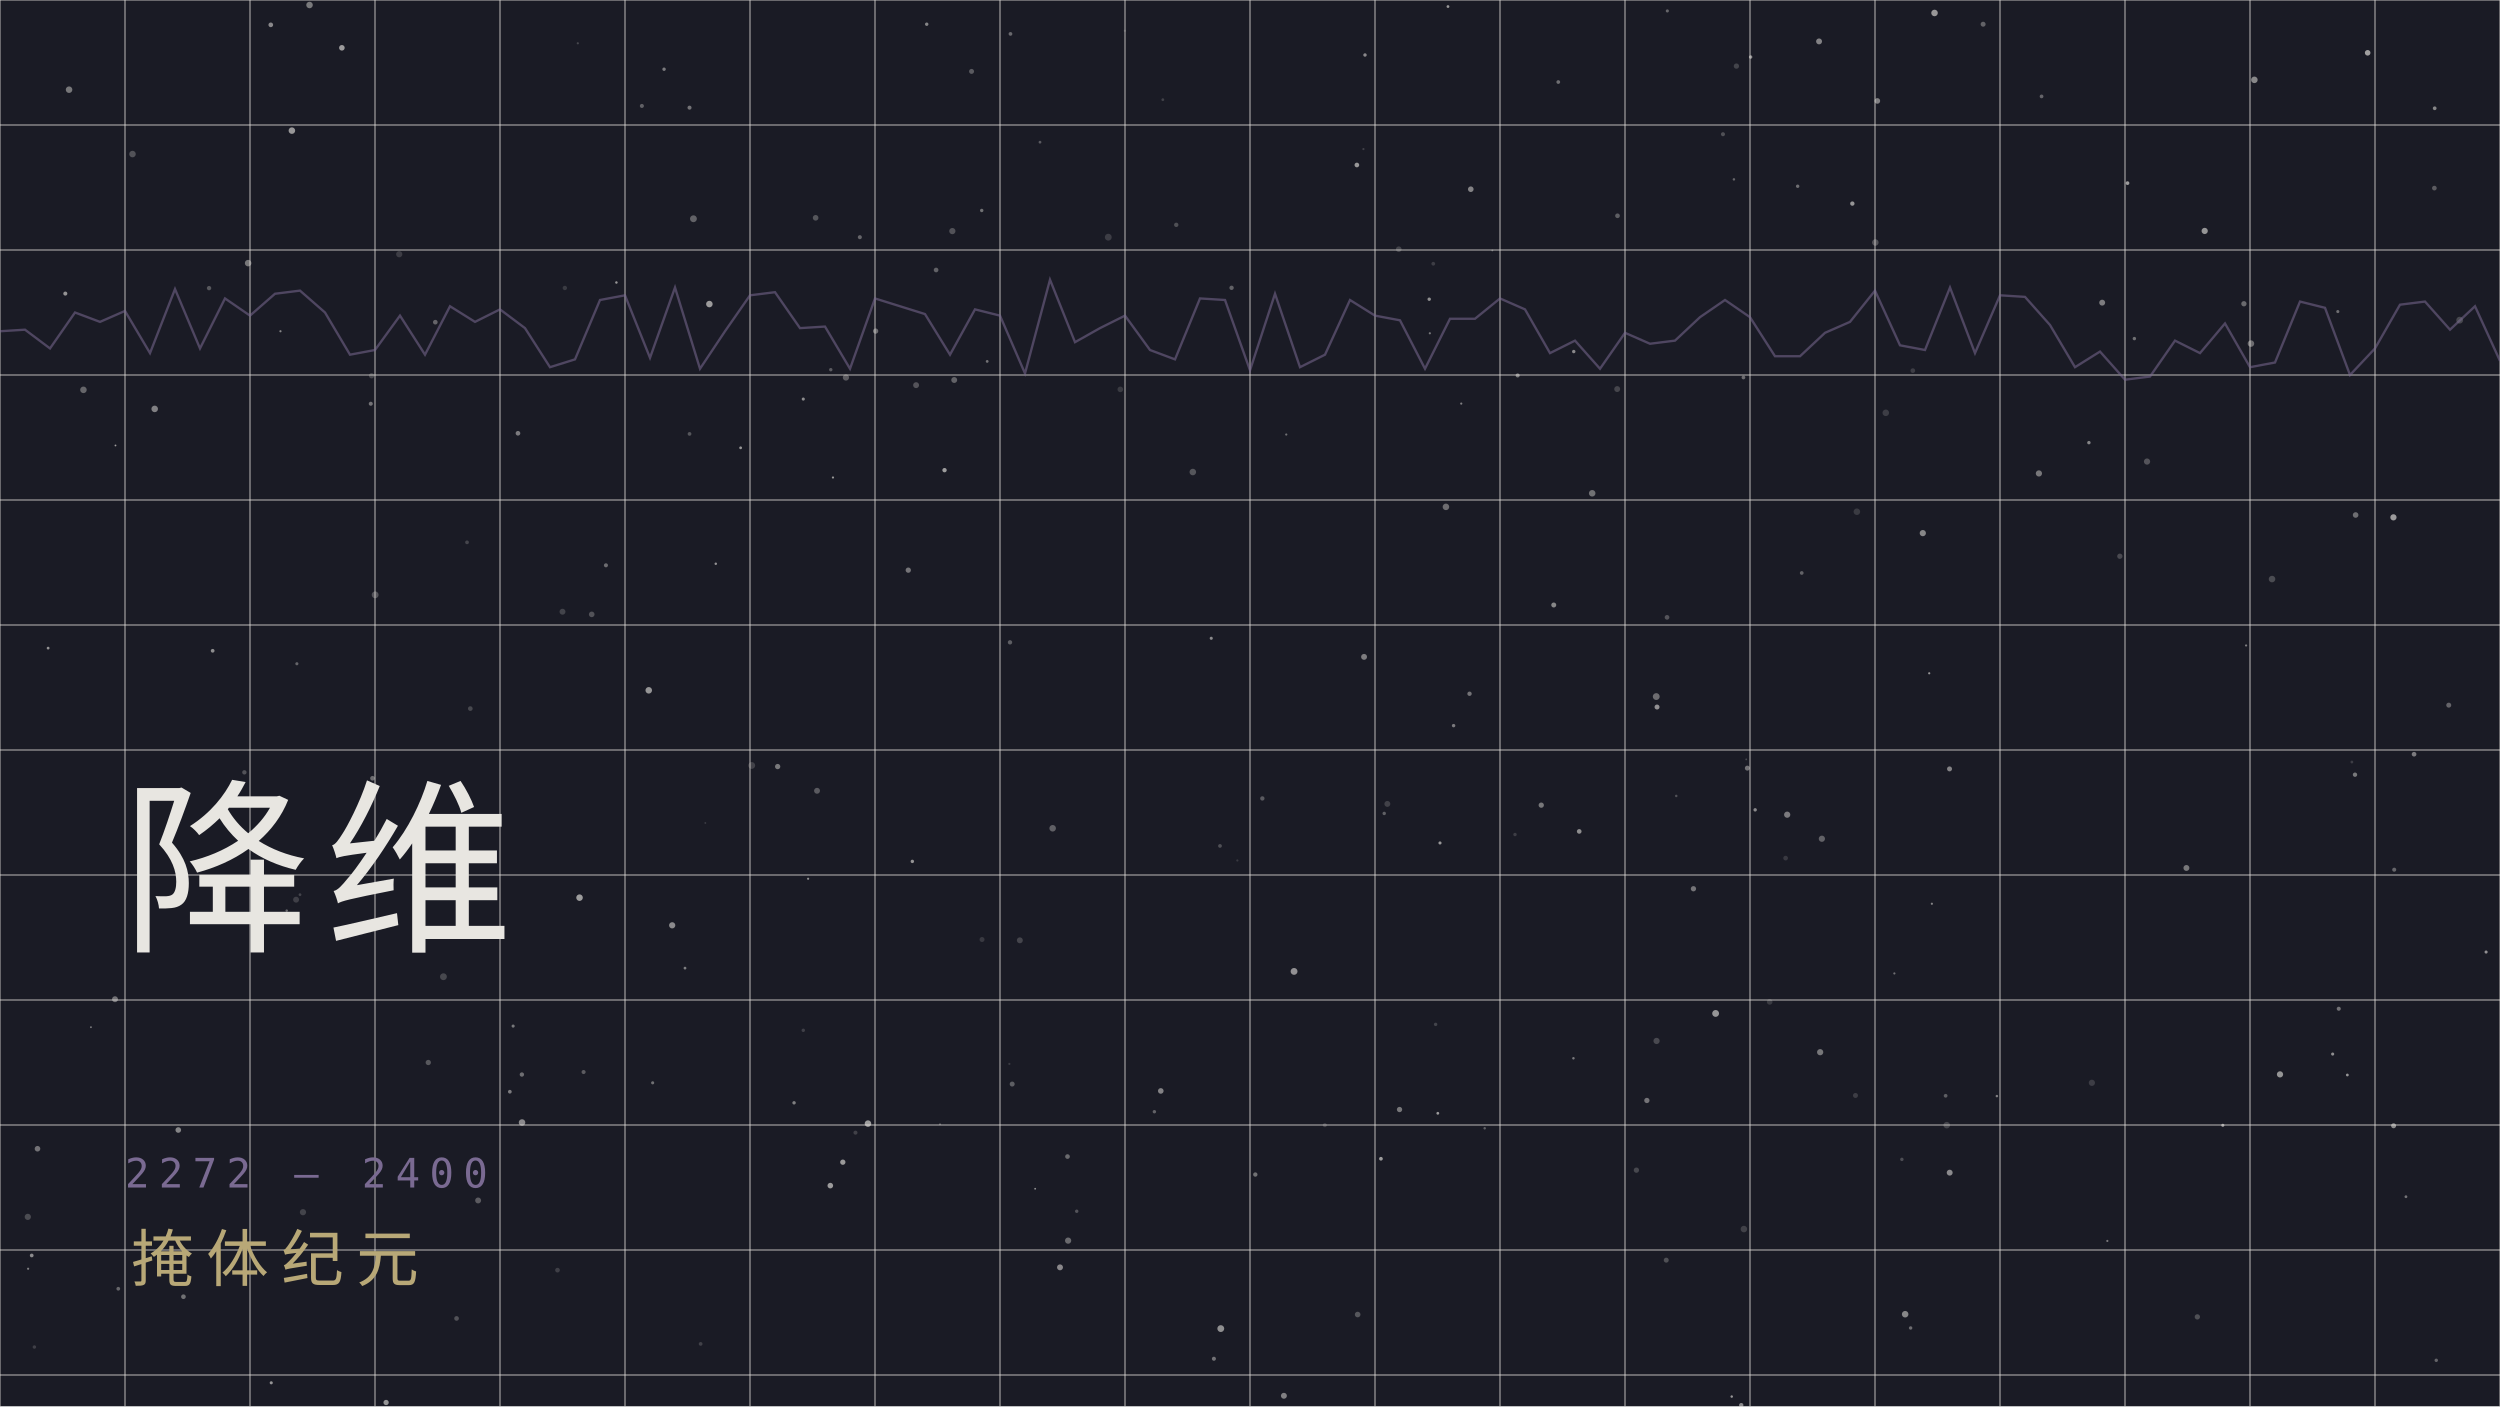
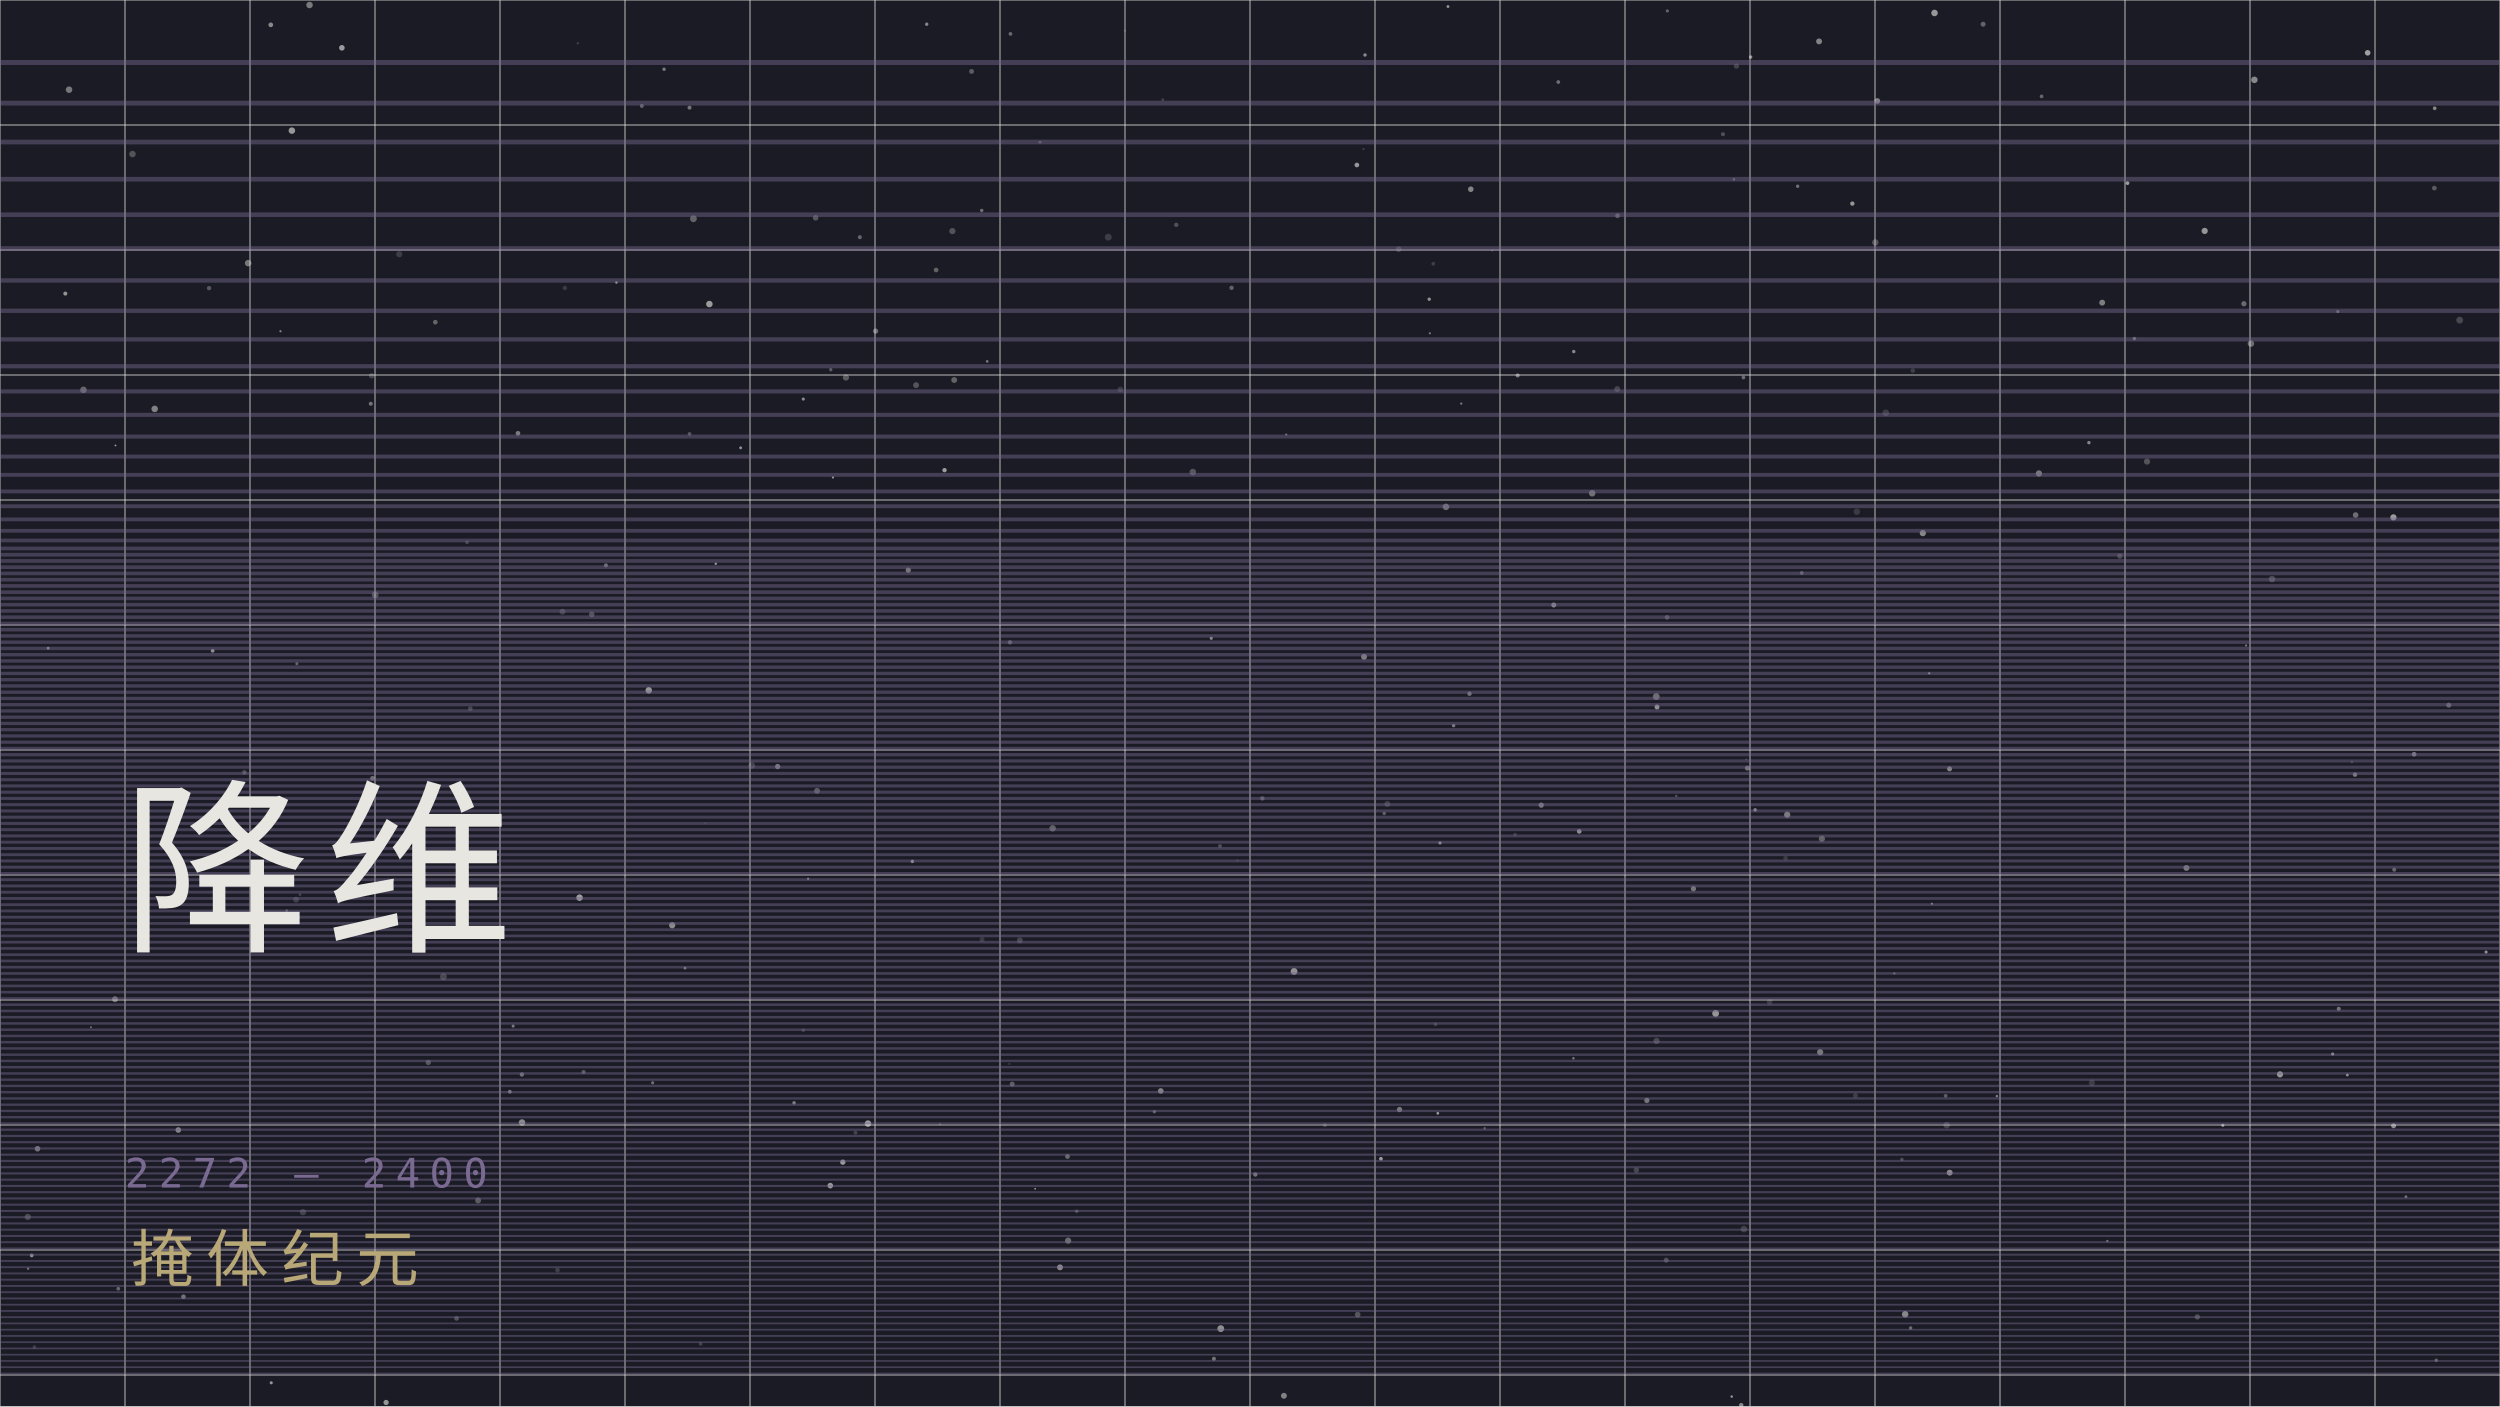
<svg xmlns="http://www.w3.org/2000/svg" width="1600" height="900" viewBox="0 0 1600 900">
  <rect width="1600" height="900" fill="#0a0e14" />
  <rect width="1600" height="900" fill="#7a6a92" opacity="0.14" />
  <line x1="0" y1="0" x2="0" y2="900" stroke="#e8e6e1" stroke-width="0.5" />
  <line x1="80" y1="0" x2="80" y2="900" stroke="#e8e6e1" stroke-width="0.5" />
  <line x1="160" y1="0" x2="160" y2="900" stroke="#e8e6e1" stroke-width="0.5" />
  <line x1="240" y1="0" x2="240" y2="900" stroke="#e8e6e1" stroke-width="0.5" />
  <line x1="320" y1="0" x2="320" y2="900" stroke="#e8e6e1" stroke-width="0.5" />
  <line x1="400" y1="0" x2="400" y2="900" stroke="#e8e6e1" stroke-width="0.5" />
  <line x1="480" y1="0" x2="480" y2="900" stroke="#e8e6e1" stroke-width="0.5" />
  <line x1="560" y1="0" x2="560" y2="900" stroke="#e8e6e1" stroke-width="0.5" />
  <line x1="640" y1="0" x2="640" y2="900" stroke="#e8e6e1" stroke-width="0.5" />
  <line x1="720" y1="0" x2="720" y2="900" stroke="#e8e6e1" stroke-width="0.5" />
  <line x1="800" y1="0" x2="800" y2="900" stroke="#e8e6e1" stroke-width="0.5" />
  <line x1="880" y1="0" x2="880" y2="900" stroke="#e8e6e1" stroke-width="0.5" />
  <line x1="960" y1="0" x2="960" y2="900" stroke="#e8e6e1" stroke-width="0.5" />
  <line x1="1040" y1="0" x2="1040" y2="900" stroke="#e8e6e1" stroke-width="0.5" />
  <line x1="1120" y1="0" x2="1120" y2="900" stroke="#e8e6e1" stroke-width="0.5" />
  <line x1="1200" y1="0" x2="1200" y2="900" stroke="#e8e6e1" stroke-width="0.5" />
  <line x1="1280" y1="0" x2="1280" y2="900" stroke="#e8e6e1" stroke-width="0.5" />
  <line x1="1360" y1="0" x2="1360" y2="900" stroke="#e8e6e1" stroke-width="0.5" />
  <line x1="1440" y1="0" x2="1440" y2="900" stroke="#e8e6e1" stroke-width="0.5" />
  <line x1="1520" y1="0" x2="1520" y2="900" stroke="#e8e6e1" stroke-width="0.5" />
  <line x1="1600" y1="0" x2="1600" y2="900" stroke="#e8e6e1" stroke-width="0.5" />
  <line x1="0" y1="0" x2="1600" y2="0" stroke="#e8e6e1" stroke-width="0.5" />
  <line x1="0" y1="80" x2="1600" y2="80" stroke="#e8e6e1" stroke-width="0.5" />
  <line x1="0" y1="160" x2="1600" y2="160" stroke="#e8e6e1" stroke-width="0.5" />
  <line x1="0" y1="240" x2="1600" y2="240" stroke="#e8e6e1" stroke-width="0.5" />
  <line x1="0" y1="320" x2="1600" y2="320" stroke="#e8e6e1" stroke-width="0.5" />
  <line x1="0" y1="400" x2="1600" y2="400" stroke="#e8e6e1" stroke-width="0.5" />
  <line x1="0" y1="480" x2="1600" y2="480" stroke="#e8e6e1" stroke-width="0.5" />
  <line x1="0" y1="560" x2="1600" y2="560" stroke="#e8e6e1" stroke-width="0.5" />
  <line x1="0" y1="640" x2="1600" y2="640" stroke="#e8e6e1" stroke-width="0.5" />
  <line x1="0" y1="720" x2="1600" y2="720" stroke="#e8e6e1" stroke-width="0.5" />
  <line x1="0" y1="800" x2="1600" y2="800" stroke="#e8e6e1" stroke-width="0.5" />
  <line x1="0" y1="880" x2="1600" y2="880" stroke="#e8e6e1" stroke-width="0.5" />
  <circle cx="441.3" cy="68.9" r="1.3" fill="#e8e6e1" opacity="0.43" />
  <circle cx="971.3" cy="240.3" r="1.3" fill="#e8e6e1" opacity="0.49" />
  <circle cx="334.0" cy="687.7" r="1.4" fill="#e8e6e1" opacity="0.41" />
  <circle cx="593.1" cy="15.5" r="1.1" fill="#e8e6e1" opacity="0.52" />
  <circle cx="689.1" cy="775.2" r="1.1" fill="#e8e6e1" opacity="0.28" />
  <circle cx="1356.7" cy="356.0" r="1.7" fill="#e8e6e1" opacity="0.23" />
  <circle cx="448.4" cy="860.1" r="1.2" fill="#e8e6e1" opacity="0.19" />
  <circle cx="522.0" cy="139.4" r="1.8" fill="#e8e6e1" opacity="0.29" />
  <circle cx="1366.0" cy="216.7" r="1.1" fill="#e8e6e1" opacity="0.42" />
  <circle cx="950.2" cy="722.1" r="0.8" fill="#e8e6e1" opacity="0.34" />
  <circle cx="763.4" cy="302.1" r="2.1" fill="#e8e6e1" opacity="0.29" />
  <circle cx="240.1" cy="380.7" r="2.2" fill="#e8e6e1" opacity="0.28" />
  <circle cx="41.8" cy="187.9" r="1.3" fill="#e8e6e1" opacity="0.59" />
  <circle cx="1374.1" cy="295.4" r="2.0" fill="#e8e6e1" opacity="0.28" />
  <circle cx="1109.7" cy="114.8" r="0.8" fill="#e8e6e1" opacity="0.37" />
  <circle cx="173.3" cy="15.9" r="1.5" fill="#e8e6e1" opacity="0.54" />
  <circle cx="1116.1" cy="786.6" r="2.1" fill="#e8e6e1" opacity="0.19" />
  <circle cx="1306.6" cy="61.7" r="1.2" fill="#e8e6e1" opacity="0.36" />
  <circle cx="1437.5" cy="413.1" r="0.7" fill="#e8e6e1" opacity="0.49" />
  <circle cx="1047.3" cy="748.9" r="1.7" fill="#e8e6e1" opacity="0.22" />
  <circle cx="415.2" cy="441.8" r="2.1" fill="#e8e6e1" opacity="0.60" />
  <circle cx="1345.4" cy="193.7" r="1.9" fill="#e8e6e1" opacity="0.48" />
  <circle cx="173.6" cy="885.0" r="1.0" fill="#e8e6e1" opacity="0.60" />
  <circle cx="1066.4" cy="806.5" r="1.6" fill="#e8e6e1" opacity="0.26" />
  <circle cx="474.0" cy="286.6" r="0.9" fill="#e8e6e1" opacity="0.61" />
  <circle cx="1502.3" cy="688.0" r="0.9" fill="#e8e6e1" opacity="0.60" />
  <circle cx="75.7" cy="824.8" r="1.2" fill="#e8e6e1" opacity="0.37" />
  <circle cx="508.2" cy="705.8" r="1.1" fill="#e8e6e1" opacity="0.49" />
  <circle cx="1336.9" cy="283.3" r="1.1" fill="#e8e6e1" opacity="0.52" />
  <circle cx="1531.8" cy="331.1" r="2.0" fill="#e8e6e1" opacity="0.63" />
  <circle cx="1007.2" cy="225.0" r="1.1" fill="#e8e6e1" opacity="0.54" />
  <circle cx="328.4" cy="656.7" r="1.0" fill="#e8e6e1" opacity="0.46" />
  <circle cx="917.3" cy="168.8" r="1.2" fill="#e8e6e1" opacity="0.17" />
  <circle cx="1142.8" cy="549.2" r="1.5" fill="#e8e6e1" opacity="0.15" />
  <circle cx="1166.0" cy="536.8" r="2.0" fill="#e8e6e1" opacity="0.35" />
  <circle cx="1188.4" cy="327.5" r="2.1" fill="#e8e6e1" opacity="0.16" />
  <circle cx="1399.3" cy="555.5" r="1.9" fill="#e8e6e1" opacity="0.45" />
  <circle cx="1187.5" cy="701.1" r="1.6" fill="#e8e6e1" opacity="0.17" />
  <circle cx="1200.2" cy="155.2" r="2.1" fill="#e8e6e1" opacity="0.27" />
  <circle cx="369.8" cy="27.7" r="0.7" fill="#e8e6e1" opacity="0.22" />
  <circle cx="628.5" cy="601.3" r="1.6" fill="#e8e6e1" opacity="0.15" />
  <circle cx="930.3" cy="464.4" r="1.1" fill="#e8e6e1" opacity="0.47" />
  <circle cx="24.0" cy="735.2" r="1.8" fill="#e8e6e1" opacity="0.43" />
  <circle cx="1278.0" cy="701.5" r="0.8" fill="#e8e6e1" opacity="0.50" />
  <circle cx="438.4" cy="619.6" r="0.9" fill="#e8e6e1" opacity="0.49" />
  <circle cx="788.2" cy="184.2" r="1.4" fill="#e8e6e1" opacity="0.35" />
  <circle cx="581.3" cy="364.9" r="1.7" fill="#e8e6e1" opacity="0.44" />
  <circle cx="331.5" cy="277.3" r="1.5" fill="#e8e6e1" opacity="0.47" />
  <circle cx="22.0" cy="862.1" r="1.1" fill="#e8e6e1" opacity="0.18" />
  <circle cx="237.8" cy="240.5" r="1.7" fill="#e8e6e1" opacity="0.22" />
  <circle cx="678.4" cy="811.1" r="1.9" fill="#e8e6e1" opacity="0.54" />
  <circle cx="887.9" cy="514.5" r="1.9" fill="#e8e6e1" opacity="0.19" />
  <circle cx="1515.3" cy="33.8" r="1.8" fill="#e8e6e1" opacity="0.65" />
  <circle cx="283.8" cy="625.1" r="2.2" fill="#e8e6e1" opacity="0.22" />
  <circle cx="430.2" cy="592.2" r="2.0" fill="#e8e6e1" opacity="0.55" />
  <circle cx="1236.4" cy="578.4" r="0.7" fill="#e8e6e1" opacity="0.52" />
  <circle cx="1567.2" cy="451.3" r="1.6" fill="#e8e6e1" opacity="0.36" />
  <circle cx="193.9" cy="775.8" r="2.0" fill="#e8e6e1" opacity="0.20" />
  <circle cx="189.5" cy="575.8" r="1.9" fill="#e8e6e1" opacity="0.18" />
  <circle cx="868.4" cy="105.6" r="1.5" fill="#e8e6e1" opacity="0.61" />
  <circle cx="1123.3" cy="518.3" r="1.1" fill="#e8e6e1" opacity="0.54" />
  <circle cx="1072.8" cy="509.4" r="0.8" fill="#e8e6e1" opacity="0.27" />
  <circle cx="373.5" cy="686.1" r="1.3" fill="#e8e6e1" opacity="0.32" />
  <circle cx="1532.3" cy="556.6" r="1.3" fill="#e8e6e1" opacity="0.37" />
  <circle cx="1574.2" cy="204.9" r="2.2" fill="#e8e6e1" opacity="0.22" />
  <circle cx="555.5" cy="719.1" r="2.1" fill="#e8e6e1" opacity="0.64" />
  <circle cx="895.2" cy="159.5" r="1.8" fill="#e8e6e1" opacity="0.20" />
  <circle cx="1060.5" cy="452.5" r="1.6" fill="#e8e6e1" opacity="0.58" />
  <circle cx="454.0" cy="194.6" r="2.1" fill="#e8e6e1" opacity="0.63" />
  <circle cx="994.4" cy="387.2" r="1.6" fill="#e8e6e1" opacity="0.53" />
  <circle cx="673.7" cy="530.1" r="2.1" fill="#e8e6e1" opacity="0.34" />
  <circle cx="458.1" cy="360.8" r="0.8" fill="#e8e6e1" opacity="0.58" />
  <circle cx="117.4" cy="829.9" r="1.5" fill="#e8e6e1" opacity="0.42" />
  <circle cx="522.9" cy="506.1" r="1.9" fill="#e8e6e1" opacity="0.31" />
  <circle cx="1558.0" cy="120.4" r="1.5" fill="#e8e6e1" opacity="0.32" />
  <circle cx="1164.2" cy="26.5" r="1.9" fill="#e8e6e1" opacity="0.51" />
  <circle cx="926.7" cy="4.2" r="0.9" fill="#e8e6e1" opacity="0.61" />
  <circle cx="278.6" cy="206.2" r="1.5" fill="#e8e6e1" opacity="0.36" />
  <circle cx="73.6" cy="639.5" r="1.9" fill="#e8e6e1" opacity="0.43" />
  <circle cx="918.8" cy="655.6" r="1.1" fill="#e8e6e1" opacity="0.20" />
  <circle cx="1224.2" cy="237.2" r="1.5" fill="#e8e6e1" opacity="0.17" />
  <circle cx="868.9" cy="841.3" r="1.8" fill="#e8e6e1" opacity="0.29" />
  <circle cx="823.2" cy="278.1" r="0.7" fill="#e8e6e1" opacity="0.42" />
  <circle cx="717.0" cy="249.2" r="1.8" fill="#e8e6e1" opacity="0.16" />
  <circle cx="1338.8" cy="693.0" r="2.0" fill="#e8e6e1" opacity="0.17" />
  <circle cx="560.4" cy="211.9" r="1.7" fill="#e8e6e1" opacity="0.40" />
  <circle cx="1098.0" cy="648.6" r="2.2" fill="#e8e6e1" opacity="0.60" />
  <circle cx="1143.8" cy="521.4" r="2.0" fill="#e8e6e1" opacity="0.47" />
  <circle cx="1245.2" cy="701.3" r="1.2" fill="#e8e6e1" opacity="0.33" />
  <circle cx="885.9" cy="520.6" r="1.1" fill="#e8e6e1" opacity="0.34" />
  <circle cx="872.6" cy="95.4" r="0.7" fill="#e8e6e1" opacity="0.18" />
  <circle cx="1531.9" cy="720.5" r="1.6" fill="#e8e6e1" opacity="0.56" />
  <circle cx="1108.3" cy="893.8" r="0.8" fill="#e8e6e1" opacity="0.61" />
  <circle cx="1234.7" cy="430.9" r="0.7" fill="#e8e6e1" opacity="0.61" />
  <circle cx="1442.8" cy="51.1" r="2.1" fill="#e8e6e1" opacity="0.53" />
  <circle cx="451.4" cy="526.7" r="0.6" fill="#e8e6e1" opacity="0.17" />
  <circle cx="1222.8" cy="849.9" r="1.1" fill="#e8e6e1" opacity="0.40" />
  <circle cx="306.0" cy="768.3" r="1.9" fill="#e8e6e1" opacity="0.32" />
  <circle cx="935.2" cy="258.3" r="0.7" fill="#e8e6e1" opacity="0.50" />
  <circle cx="803.4" cy="751.7" r="1.4" fill="#e8e6e1" opacity="0.42" />
  <circle cx="1115.8" cy="241.6" r="1.2" fill="#e8e6e1" opacity="0.40" />
  <circle cx="791.9" cy="550.7" r="0.7" fill="#e8e6e1" opacity="0.15" />
  <circle cx="1247.8" cy="750.5" r="1.9" fill="#e8e6e1" opacity="0.55" />
  <circle cx="84.8" cy="98.6" r="2.1" fill="#e8e6e1" opacity="0.27" />
  <circle cx="742.9" cy="698.2" r="1.8" fill="#e8e6e1" opacity="0.51" />
  <circle cx="610.7" cy="243.2" r="1.9" fill="#e8e6e1" opacity="0.35" />
  <circle cx="665.6" cy="91.0" r="0.9" fill="#e8e6e1" opacity="0.31" />
  <circle cx="255.5" cy="162.7" r="2.0" fill="#e8e6e1" opacity="0.17" />
  <circle cx="179.5" cy="212.0" r="0.7" fill="#e8e6e1" opacity="0.53" />
  <circle cx="955.1" cy="160.3" r="0.6" fill="#e8e6e1" opacity="0.33" />
  <circle cx="599.1" cy="172.8" r="1.5" fill="#e8e6e1" opacity="0.35" />
  <circle cx="940.5" cy="444.0" r="1.4" fill="#e8e6e1" opacity="0.43" />
  <circle cx="531.7" cy="236.6" r="1.1" fill="#e8e6e1" opacity="0.31" />
  <circle cx="1111.3" cy="42.3" r="1.7" fill="#e8e6e1" opacity="0.20" />
  <circle cx="807.9" cy="511.0" r="1.4" fill="#e8e6e1" opacity="0.31" />
  <circle cx="156.4" cy="494.3" r="1.4" fill="#e8e6e1" opacity="0.27" />
  <circle cx="1539.8" cy="765.9" r="0.9" fill="#e8e6e1" opacity="0.44" />
  <circle cx="1132.6" cy="641.2" r="1.8" fill="#e8e6e1" opacity="0.16" />
  <circle cx="781.3" cy="850.3" r="2.2" fill="#e8e6e1" opacity="0.57" />
  <circle cx="1060.0" cy="445.8" r="2.2" fill="#e8e6e1" opacity="0.40" />
  <circle cx="1406.3" cy="842.8" r="1.7" fill="#e8e6e1" opacity="0.26" />
  <circle cx="646.7" cy="21.7" r="1.2" fill="#e8e6e1" opacity="0.38" />
  <circle cx="18.0" cy="812.0" r="0.7" fill="#e8e6e1" opacity="0.49" />
  <circle cx="1164.9" cy="673.4" r="2.0" fill="#e8e6e1" opacity="0.45" />
  <circle cx="356.8" cy="812.9" r="1.5" fill="#e8e6e1" opacity="0.18" />
  <circle cx="481.1" cy="489.9" r="2.2" fill="#e8e6e1" opacity="0.19" />
  <circle cx="1591.1" cy="609.3" r="1.0" fill="#e8e6e1" opacity="0.58" />
  <circle cx="326.3" cy="698.7" r="1.2" fill="#e8e6e1" opacity="0.47" />
  <circle cx="274.1" cy="680.0" r="1.7" fill="#e8e6e1" opacity="0.30" />
  <circle cx="847.9" cy="720.1" r="1.3" fill="#e8e6e1" opacity="0.18" />
  <circle cx="921.6" cy="539.5" r="1.0" fill="#e8e6e1" opacity="0.61" />
  <circle cx="1348.7" cy="794.2" r="0.7" fill="#e8e6e1" opacity="0.46" />
  <circle cx="361.5" cy="184.3" r="1.4" fill="#e8e6e1" opacity="0.16" />
  <circle cx="53.4" cy="249.5" r="2.1" fill="#e8e6e1" opacity="0.37" />
  <circle cx="533.1" cy="305.6" r="0.7" fill="#e8e6e1" opacity="0.62" />
  <circle cx="497.7" cy="490.6" r="1.7" fill="#e8e6e1" opacity="0.46" />
  <circle cx="514.1" cy="659.4" r="1.1" fill="#e8e6e1" opacity="0.18" />
  <circle cx="1060.2" cy="666.2" r="2.0" fill="#e8e6e1" opacity="0.23" />
  <circle cx="99.0" cy="261.7" r="2.1" fill="#e8e6e1" opacity="0.50" />
  <circle cx="237.3" cy="258.4" r="1.3" fill="#e8e6e1" opacity="0.43" />
  <circle cx="1118.3" cy="491.6" r="1.6" fill="#e8e6e1" opacity="0.43" />
  <circle cx="247.1" cy="897.6" r="1.7" fill="#e8e6e1" opacity="0.60" />
  <circle cx="914.7" cy="191.5" r="1.1" fill="#e8e6e1" opacity="0.57" />
  <circle cx="443.8" cy="140.0" r="2.2" fill="#e8e6e1" opacity="0.35" />
  <circle cx="583.9" cy="551.3" r="1.1" fill="#e8e6e1" opacity="0.59" />
  <circle cx="1185.5" cy="130.3" r="1.4" fill="#e8e6e1" opacity="0.60" />
  <circle cx="604.5" cy="300.9" r="1.4" fill="#e8e6e1" opacity="0.64" />
  <circle cx="517.2" cy="562.4" r="0.7" fill="#e8e6e1" opacity="0.58" />
  <circle cx="186.8" cy="83.6" r="2.1" fill="#e8e6e1" opacity="0.61" />
  <circle cx="925.4" cy="324.4" r="2.1" fill="#e8e6e1" opacity="0.40" />
  <circle cx="1007.0" cy="677.3" r="0.8" fill="#e8e6e1" opacity="0.47" />
  <circle cx="873.0" cy="420.4" r="1.9" fill="#e8e6e1" opacity="0.48" />
  <circle cx="17.8" cy="778.8" r="2.0" fill="#e8e6e1" opacity="0.24" />
  <circle cx="58.2" cy="657.4" r="0.6" fill="#e8e6e1" opacity="0.50" />
  <circle cx="709.3" cy="151.8" r="2.2" fill="#e8e6e1" opacity="0.17" />
  <circle cx="514.1" cy="255.4" r="1.0" fill="#e8e6e1" opacity="0.56" />
  <circle cx="1440.6" cy="219.9" r="2.1" fill="#e8e6e1" opacity="0.40" />
  <circle cx="541.4" cy="241.6" r="2.0" fill="#e8e6e1" opacity="0.32" />
  <circle cx="1436.1" cy="194.4" r="1.7" fill="#e8e6e1" opacity="0.39" />
  <circle cx="136.1" cy="416.5" r="1.2" fill="#e8e6e1" opacity="0.56" />
  <circle cx="738.8" cy="711.5" r="1.1" fill="#e8e6e1" opacity="0.35" />
  <circle cx="780.8" cy="541.4" r="1.2" fill="#e8e6e1" opacity="0.26" />
  <circle cx="1201.5" cy="64.6" r="1.8" fill="#e8e6e1" opacity="0.50" />
  <circle cx="683.2" cy="740.2" r="1.5" fill="#e8e6e1" opacity="0.39" />
  <circle cx="1492.9" cy="674.6" r="1.0" fill="#e8e6e1" opacity="0.57" />
  <circle cx="1054.0" cy="704.3" r="1.7" fill="#e8e6e1" opacity="0.44" />
  <circle cx="647.8" cy="693.8" r="1.6" fill="#e8e6e1" opacity="0.33" />
  <circle cx="1247.7" cy="492.1" r="1.6" fill="#e8e6e1" opacity="0.51" />
  <circle cx="531.4" cy="758.8" r="1.8" fill="#e8e6e1" opacity="0.63" />
  <circle cx="1496.8" cy="645.6" r="1.3" fill="#e8e6e1" opacity="0.43" />
  <circle cx="1066.9" cy="395.1" r="1.5" fill="#e8e6e1" opacity="0.28" />
  <circle cx="547.5" cy="724.9" r="1.3" fill="#e8e6e1" opacity="0.19" />
  <circle cx="218.8" cy="30.6" r="1.8" fill="#e8e6e1" opacity="0.63" />
  <circle cx="683.6" cy="794.0" r="2.0" fill="#e8e6e1" opacity="0.39" />
  <circle cx="601.6" cy="719.5" r="0.6" fill="#e8e6e1" opacity="0.34" />
  <circle cx="1558.2" cy="69.3" r="1.2" fill="#e8e6e1" opacity="0.53" />
  <circle cx="238.4" cy="498.1" r="1.5" fill="#e8e6e1" opacity="0.40" />
  <circle cx="298.9" cy="347.1" r="1.2" fill="#e8e6e1" opacity="0.21" />
  <circle cx="20.3" cy="803.5" r="1.2" fill="#e8e6e1" opacity="0.55" />
  <circle cx="828.2" cy="621.7" r="2.2" fill="#e8e6e1" opacity="0.58" />
  <circle cx="192.0" cy="572.6" r="0.9" fill="#e8e6e1" opacity="0.20" />
  <circle cx="1212.4" cy="623.0" r="0.7" fill="#e8e6e1" opacity="0.42" />
  <circle cx="1507.6" cy="329.6" r="1.8" fill="#e8e6e1" opacity="0.41" />
  <circle cx="1114.4" cy="899.3" r="1.4" fill="#e8e6e1" opacity="0.55" />
  <circle cx="631.8" cy="231.3" r="0.9" fill="#e8e6e1" opacity="0.43" />
  <circle cx="370.9" cy="574.5" r="2.1" fill="#e8e6e1" opacity="0.64" />
  <circle cx="190.0" cy="424.8" r="1.0" fill="#e8e6e1" opacity="0.36" />
  <circle cx="895.7" cy="710.1" r="1.7" fill="#e8e6e1" opacity="0.45" />
  <circle cx="1153.1" cy="366.7" r="1.2" fill="#e8e6e1" opacity="0.35" />
  <circle cx="1219.3" cy="841.1" r="2.1" fill="#e8e6e1" opacity="0.53" />
  <circle cx="646.0" cy="680.9" r="0.7" fill="#e8e6e1" opacity="0.15" />
  <circle cx="133.8" cy="184.4" r="1.4" fill="#e8e6e1" opacity="0.30" />
  <circle cx="752.8" cy="143.9" r="1.4" fill="#e8e6e1" opacity="0.26" />
  <circle cx="1505.2" cy="487.7" r="0.9" fill="#e8e6e1" opacity="0.17" />
  <circle cx="1083.8" cy="568.8" r="1.7" fill="#e8e6e1" opacity="0.44" />
  <circle cx="114.1" cy="723.2" r="1.8" fill="#e8e6e1" opacity="0.52" />
  <circle cx="775.2" cy="408.5" r="1.0" fill="#e8e6e1" opacity="0.55" />
  <circle cx="1230.6" cy="341.2" r="2.0" fill="#e8e6e1" opacity="0.53" />
  <circle cx="662.5" cy="760.8" r="0.6" fill="#e8e6e1" opacity="0.59" />
  <circle cx="1150.5" cy="119.2" r="1.1" fill="#e8e6e1" opacity="0.41" />
  <circle cx="1454.1" cy="370.6" r="2.1" fill="#e8e6e1" opacity="0.24" />
  <circle cx="915.1" cy="213.3" r="0.7" fill="#e8e6e1" opacity="0.45" />
  <circle cx="1217.2" cy="742.0" r="1.1" fill="#e8e6e1" opacity="0.25" />
  <circle cx="378.7" cy="393.2" r="1.8" fill="#e8e6e1" opacity="0.27" />
  <circle cx="1067.1" cy="7.0" r="1.0" fill="#e8e6e1" opacity="0.37" />
  <circle cx="719.9" cy="19.7" r="0.7" fill="#e8e6e1" opacity="0.17" />
  <circle cx="621.8" cy="45.7" r="1.6" fill="#e8e6e1" opacity="0.31" />
  <circle cx="586.3" cy="246.5" r="1.9" fill="#e8e6e1" opacity="0.28" />
  <circle cx="1269.2" cy="15.5" r="1.6" fill="#e8e6e1" opacity="0.35" />
  <circle cx="334.1" cy="718.4" r="2.1" fill="#e8e6e1" opacity="0.55" />
  <circle cx="744.2" cy="63.8" r="0.9" fill="#e8e6e1" opacity="0.19" />
  <circle cx="646.4" cy="411.1" r="1.4" fill="#e8e6e1" opacity="0.33" />
  <circle cx="301.0" cy="453.5" r="1.5" fill="#e8e6e1" opacity="0.22" />
  <circle cx="1459.2" cy="687.6" r="2.0" fill="#e8e6e1" opacity="0.60" />
  <circle cx="986.4" cy="515.3" r="1.7" fill="#e8e6e1" opacity="0.45" />
  <circle cx="158.8" cy="168.4" r="2.1" fill="#e8e6e1" opacity="0.45" />
  <circle cx="1010.7" cy="532.1" r="1.5" fill="#e8e6e1" opacity="0.56" />
  <circle cx="30.8" cy="414.8" r="0.9" fill="#e8e6e1" opacity="0.59" />
  <circle cx="1102.7" cy="85.9" r="1.3" fill="#e8e6e1" opacity="0.26" />
  <circle cx="628.3" cy="134.7" r="1.1" fill="#e8e6e1" opacity="0.42" />
  <circle cx="183.5" cy="582.8" r="0.8" fill="#e8e6e1" opacity="0.38" />
  <circle cx="609.5" cy="147.9" r="2.0" fill="#e8e6e1" opacity="0.27" />
  <circle cx="410.8" cy="67.8" r="1.3" fill="#e8e6e1" opacity="0.34" />
  <circle cx="44.2" cy="57.4" r="2.1" fill="#e8e6e1" opacity="0.45" />
  <circle cx="821.7" cy="893.3" r="1.9" fill="#e8e6e1" opacity="0.50" />
  <circle cx="1361.6" cy="117.2" r="1.2" fill="#e8e6e1" opacity="0.63" />
  <circle cx="1035.2" cy="138.1" r="1.5" fill="#e8e6e1" opacity="0.33" />
  <circle cx="425.0" cy="44.3" r="1.1" fill="#e8e6e1" opacity="0.47" />
  <circle cx="360.0" cy="391.5" r="1.9" fill="#e8e6e1" opacity="0.20" />
  <circle cx="997.3" cy="52.5" r="1.2" fill="#e8e6e1" opacity="0.41" />
  <circle cx="1120.4" cy="36.5" r="1.1" fill="#e8e6e1" opacity="0.57" />
  <circle cx="1035.0" cy="249.0" r="1.9" fill="#e8e6e1" opacity="0.21" />
  <circle cx="292.2" cy="843.8" r="1.5" fill="#e8e6e1" opacity="0.27" />
  <circle cx="1245.9" cy="720.1" r="2.1" fill="#e8e6e1" opacity="0.20" />
  <circle cx="1411.0" cy="147.8" r="2.0" fill="#e8e6e1" opacity="0.60" />
  <circle cx="1422.6" cy="720.2" r="1.0" fill="#e8e6e1" opacity="0.60" />
  <circle cx="550.3" cy="151.8" r="1.3" fill="#e8e6e1" opacity="0.36" />
  <circle cx="1545.0" cy="482.7" r="1.5" fill="#e8e6e1" opacity="0.47" />
  <circle cx="1304.9" cy="303.0" r="2.0" fill="#e8e6e1" opacity="0.45" />
  <circle cx="873.6" cy="35.2" r="1.1" fill="#e8e6e1" opacity="0.54" />
  <circle cx="883.8" cy="741.6" r="1.2" fill="#e8e6e1" opacity="0.64" />
  <circle cx="1117.6" cy="486.0" r="0.6" fill="#e8e6e1" opacity="0.23" />
  <circle cx="652.7" cy="601.8" r="1.9" fill="#e8e6e1" opacity="0.21" />
  <circle cx="1496.2" cy="199.4" r="1.0" fill="#e8e6e1" opacity="0.41" />
  <circle cx="1507.2" cy="495.8" r="1.4" fill="#e8e6e1" opacity="0.46" />
  <circle cx="1019.0" cy="315.7" r="2.1" fill="#e8e6e1" opacity="0.42" />
  <circle cx="441.3" cy="277.7" r="1.2" fill="#e8e6e1" opacity="0.29" />
  <circle cx="1559.2" cy="870.6" r="1.1" fill="#e8e6e1" opacity="0.36" />
  <circle cx="198.1" cy="3.2" r="2.1" fill="#e8e6e1" opacity="0.46" />
  <circle cx="394.5" cy="180.8" r="0.8" fill="#e8e6e1" opacity="0.61" />
  <circle cx="387.8" cy="361.8" r="1.3" fill="#e8e6e1" opacity="0.40" />
  <circle cx="969.6" cy="534.1" r="1.1" fill="#e8e6e1" opacity="0.17" />
  <circle cx="1206.9" cy="264.2" r="2.1" fill="#e8e6e1" opacity="0.17" />
  <circle cx="1238.1" cy="8.3" r="2.1" fill="#e8e6e1" opacity="0.61" />
  <circle cx="417.7" cy="693.0" r="1.0" fill="#e8e6e1" opacity="0.42" />
  <circle cx="941.3" cy="121.1" r="1.8" fill="#e8e6e1" opacity="0.51" />
  <circle cx="73.9" cy="285.1" r="0.6" fill="#e8e6e1" opacity="0.65" />
  <circle cx="920.2" cy="712.5" r="0.9" fill="#e8e6e1" opacity="0.63" />
  <circle cx="776.9" cy="869.6" r="1.3" fill="#e8e6e1" opacity="0.43" />
  <circle cx="539.4" cy="743.8" r="1.7" fill="#e8e6e1" opacity="0.62" />
+   <g opacity="0.45" stroke="#7a6a92">
+     <line x1="0" y1="40" x2="1600" y2="40" stroke-width="3.15" />
+     <line x1="0" y1="66" x2="1600" y2="66" stroke-width="3.08" />
+     <line x1="0" y1="90.9" x2="1600" y2="90.9" stroke-width="3.02" />
+     <line x1="0" y1="114.7" x2="1600" y2="114.7" stroke-width="2.96" />
+     <line x1="0" y1="137.4" x2="1600" y2="137.4" stroke-width="2.91" />
+     <line x1="0" y1="159" x2="1600" y2="159" stroke-width="2.85" />
+     <line x1="0" y1="179.5" x2="1600" y2="179.5" stroke-width="2.80" />
+     <line x1="0" y1="198.9" x2="1600" y2="198.9" stroke-width="2.75" />
+     <line x1="0" y1="217.2" x2="1600" y2="217.2" stroke-width="2.71" />
+     <line x1="0" y1="234.4" x2="1600" y2="234.4" stroke-width="2.66" />
+     <line x1="0" y1="250.5" x2="1600" y2="250.5" stroke-width="2.62" />
+     <line x1="0" y1="265.5" x2="1600" y2="265.5" stroke-width="2.59" />
+     <line x1="0" y1="279.4" x2="1600" y2="279.4" stroke-width="2.55" />
+     <line x1="0" y1="292.2" x2="1600" y2="292.2" stroke-width="2.52" />
+     <line x1="0" y1="303.9" x2="1600" y2="303.9" stroke-width="2.49" />
+     <line x1="0" y1="314.5" x2="1600" y2="314.5" stroke-width="2.46" />
+     <line x1="0" y1="324" x2="1600" y2="324" stroke-width="2.44" />
+     <line x1="0" y1="332.4" x2="1600" y2="332.4" stroke-width="2.42" />
+     <line x1="0" y1="339.7" x2="1600" y2="339.7" stroke-width="2.40" />
+     <line x1="0" y1="345.9" x2="1600" y2="345.9" stroke-width="2.39" />
+     <line x1="0" y1="351" x2="1600" y2="351" stroke-width="2.37" />
+     <line x1="0" y1="355" x2="1600" y2="355" stroke-width="2.36" />
+     <line x1="0" y1="359" x2="1600" y2="359" stroke-width="2.35" />
+     <line x1="0" y1="363" x2="1600" y2="363" stroke-width="2.34" />
+     <line x1="0" y1="367" x2="1600" y2="367" stroke-width="2.33" />
+     <line x1="0" y1="371" x2="1600" y2="371" stroke-width="2.32" />
+     <line x1="0" y1="375" x2="1600" y2="375" stroke-width="2.31" />
+     <line x1="0" y1="379" x2="1600" y2="379" stroke-width="2.30" />
+     <line x1="0" y1="383" x2="1600" y2="383" stroke-width="2.29" />
+     <line x1="0" y1="387" x2="1600" y2="387" stroke-width="2.28" />
+     <line x1="0" y1="391" x2="1600" y2="391" stroke-width="2.27" />
+     <line x1="0" y1="395" x2="1600" y2="395" stroke-width="2.26" />
+     <line x1="0" y1="399" x2="1600" y2="399" stroke-width="2.25" />
+     <line x1="0" y1="403" x2="1600" y2="403" stroke-width="2.24" />
+     <line x1="0" y1="407" x2="1600" y2="407" stroke-width="2.23" />
+     <line x1="0" y1="411" x2="1600" y2="411" stroke-width="2.22" />
+     <line x1="0" y1="415" x2="1600" y2="415" stroke-width="2.21" />
+     <line x1="0" y1="419" x2="1600" y2="419" stroke-width="2.20" />
+     <line x1="0" y1="423" x2="1600" y2="423" stroke-width="2.19" />
+     <line x1="0" y1="427" x2="1600" y2="427" stroke-width="2.18" />
+     <line x1="0" y1="431" x2="1600" y2="431" stroke-width="2.17" />
+     <line x1="0" y1="435" x2="1600" y2="435" stroke-width="2.16" />
+     <line x1="0" y1="439" x2="1600" y2="439" stroke-width="2.15" />
+     <line x1="0" y1="443" x2="1600" y2="443" stroke-width="2.14" />
+     <line x1="0" y1="447" x2="1600" y2="447" stroke-width="2.13" />
+     <line x1="0" y1="451" x2="1600" y2="451" stroke-width="2.12" />
+     <line x1="0" y1="455" x2="1600" y2="455" stroke-width="2.11" />
+     <line x1="0" y1="459" x2="1600" y2="459" stroke-width="2.10" />
+     <line x1="0" y1="463" x2="1600" y2="463" stroke-width="2.09" />
+     <line x1="0" y1="467" x2="1600" y2="467" stroke-width="2.08" />
+     <line x1="0" y1="471" x2="1600" y2="471" stroke-width="2.07" />
+     <line x1="0" y1="475" x2="1600" y2="475" stroke-width="2.06" />
+     <line x1="0" y1="479" x2="1600" y2="479" stroke-width="2.05" />
+     <line x1="0" y1="483" x2="1600" y2="483" stroke-width="2.04" />
+     <line x1="0" y1="487" x2="1600" y2="487" stroke-width="2.03" />
+     <line x1="0" y1="491" x2="1600" y2="491" stroke-width="2.02" />
+     <line x1="0" y1="495" x2="1600" y2="495" stroke-width="2.01" />
+     <line x1="0" y1="499" x2="1600" y2="499" stroke-width="2.00" />
+     <line x1="0" y1="503" x2="1600" y2="503" stroke-width="1.99" />
+     <line x1="0" y1="507" x2="1600" y2="507" stroke-width="1.98" />
+     <line x1="0" y1="511" x2="1600" y2="511" stroke-width="1.97" />
+     <line x1="0" y1="515" x2="1600" y2="515" stroke-width="1.96" />
+     <line x1="0" y1="519" x2="1600" y2="519" stroke-width="1.95" />
+     <line x1="0" y1="523" x2="1600" y2="523" stroke-width="1.94" />
+     <line x1="0" y1="527" x2="1600" y2="527" stroke-width="1.93" />
+     <line x1="0" y1="531" x2="1600" y2="531" stroke-width="1.92" />
+     <line x1="0" y1="535" x2="1600" y2="535" stroke-width="1.91" />
+     <line x1="0" y1="539" x2="1600" y2="539" stroke-width="1.90" />
+     <line x1="0" y1="543" x2="1600" y2="543" stroke-width="1.89" />
+     <line x1="0" y1="547" x2="1600" y2="547" stroke-width="1.88" />
+     <line x1="0" y1="551" x2="1600" y2="551" stroke-width="1.87" />
+     <line x1="0" y1="555" x2="1600" y2="555" stroke-width="1.86" />
+     <line x1="0" y1="559" x2="1600" y2="559" stroke-width="1.85" />
+     <line x1="0" y1="563" x2="1600" y2="563" stroke-width="1.84" />
+     <line x1="0" y1="567" x2="1600" y2="567" stroke-width="1.83" />
+     <line x1="0" y1="571" x2="1600" y2="571" stroke-width="1.82" />
+     <line x1="0" y1="575" x2="1600" y2="575" stroke-width="1.81" />
+     <line x1="0" y1="579" x2="1600" y2="579" stroke-width="1.80" />
+     <line x1="0" y1="583" x2="1600" y2="583" stroke-width="1.79" />
+     <line x1="0" y1="587" x2="1600" y2="587" stroke-width="1.78" />
+     <line x1="0" y1="591" x2="1600" y2="591" stroke-width="1.77" />
+     <line x1="0" y1="595" x2="1600" y2="595" stroke-width="1.76" />
+     <line x1="0" y1="599" x2="1600" y2="599" stroke-width="1.75" />
+     <line x1="0" y1="603" x2="1600" y2="603" stroke-width="1.74" />
+     <line x1="0" y1="607" x2="1600" y2="607" stroke-width="1.73" />
+     <line x1="0" y1="611" x2="1600" y2="611" stroke-width="1.72" />
+     <line x1="0" y1="615" x2="1600" y2="615" stroke-width="1.71" />
+     <line x1="0" y1="619" x2="1600" y2="619" stroke-width="1.70" />
+     <line x1="0" y1="623" x2="1600" y2="623" stroke-width="1.69" />
+     <line x1="0" y1="627" x2="1600" y2="627" stroke-width="1.68" />
+     <line x1="0" y1="631" x2="1600" y2="631" stroke-width="1.67" />
+     <line x1="0" y1="635" x2="1600" y2="635" stroke-width="1.66" />
+     <line x1="0" y1="639" x2="1600" y2="639" stroke-width="1.65" />
+     <line x1="0" y1="643" x2="1600" y2="643" stroke-width="1.64" />
+     <line x1="0" y1="647" x2="1600" y2="647" stroke-width="1.63" />
+     <line x1="0" y1="651" x2="1600" y2="651" stroke-width="1.62" />
+     <line x1="0" y1="655" x2="1600" y2="655" stroke-width="1.61" />
+     <line x1="0" y1="659" x2="1600" y2="659" stroke-width="1.60" />
+     <line x1="0" y1="663" x2="1600" y2="663" stroke-width="1.59" />
+     <line x1="0" y1="667" x2="1600" y2="667" stroke-width="1.58" />
+     <line x1="0" y1="671" x2="1600" y2="671" stroke-width="1.57" />
+     <line x1="0" y1="675" x2="1600" y2="675" stroke-width="1.56" />
+     <line x1="0" y1="679" x2="1600" y2="679" stroke-width="1.55" />
+     <line x1="0" y1="683" x2="1600" y2="683" stroke-width="1.54" />
+     <line x1="0" y1="687" x2="1600" y2="687" stroke-width="1.53" />
+     <line x1="0" y1="691" x2="1600" y2="691" stroke-width="1.52" />
+     <line x1="0" y1="695" x2="1600" y2="695" stroke-width="1.51" />
+     <line x1="0" y1="699" x2="1600" y2="699" stroke-width="1.50" />
+     <line x1="0" y1="703" x2="1600" y2="703" stroke-width="1.49" />
+     <line x1="0" y1="707" x2="1600" y2="707" stroke-width="1.48" />
+     <line x1="0" y1="711" x2="1600" y2="711" stroke-width="1.47" />
+     <line x1="0" y1="715" x2="1600" y2="715" stroke-width="1.46" />
+     <line x1="0" y1="719" x2="1600" y2="719" stroke-width="1.45" />
+     <line x1="0" y1="723" x2="1600" y2="723" stroke-width="1.44" />
+     <line x1="0" y1="727" x2="1600" y2="727" stroke-width="1.43" />
+     <line x1="0" y1="731" x2="1600" y2="731" stroke-width="1.42" />
+     <line x1="0" y1="735" x2="1600" y2="735" stroke-width="1.41" />
+     <line x1="0" y1="739" x2="1600" y2="739" stroke-width="1.40" />
+     <line x1="0" y1="743" x2="1600" y2="743" stroke-width="1.39" />
+     <line x1="0" y1="747" x2="1600" y2="747" stroke-width="1.38" />
+     <line x1="0" y1="751" x2="1600" y2="751" stroke-width="1.37" />
+     <line x1="0" y1="755" x2="1600" y2="755" stroke-width="1.36" />
+     <line x1="0" y1="759" x2="1600" y2="759" stroke-width="1.35" />
+     <line x1="0" y1="763" x2="1600" y2="763" stroke-width="1.34" />
+     <line x1="0" y1="767" x2="1600" y2="767" stroke-width="1.33" />
+     <line x1="0" y1="771" x2="1600" y2="771" stroke-width="1.32" />
+     <line x1="0" y1="775" x2="1600" y2="775" stroke-width="1.31" />
+     <line x1="0" y1="779" x2="1600" y2="779" stroke-width="1.30" />
+     <line x1="0" y1="783" x2="1600" y2="783" stroke-width="1.29" />
+     <line x1="0" y1="787" x2="1600" y2="787" stroke-width="1.28" />
+     <line x1="0" y1="791" x2="1600" y2="791" stroke-width="1.27" />
+     <line x1="0" y1="795" x2="1600" y2="795" stroke-width="1.26" />
+     <line x1="0" y1="799" x2="1600" y2="799" stroke-width="1.25" />
+     <line x1="0" y1="803" x2="1600" y2="803" stroke-width="1.24" />
+     <line x1="0" y1="807" x2="1600" y2="807" stroke-width="1.23" />
+     <line x1="0" y1="811" x2="1600" y2="811" stroke-width="1.22" />
+     <line x1="0" y1="815" x2="1600" y2="815" stroke-width="1.21" />
+     <line x1="0" y1="819" x2="1600" y2="819" stroke-width="1.20" />
+     <line x1="0" y1="823" x2="1600" y2="823" stroke-width="1.19" />
+     <line x1="0" y1="827" x2="1600" y2="827" stroke-width="1.18" />
+     <line x1="0" y1="831" x2="1600" y2="831" stroke-width="1.17" />
+     <line x1="0" y1="835" x2="1600" y2="835" stroke-width="1.16" />
+     <line x1="0" y1="839" x2="1600" y2="839" stroke-width="1.15" />
+     <line x1="0" y1="843" x2="1600" y2="843" stroke-width="1.14" />
+     <line x1="0" y1="847" x2="1600" y2="847" stroke-width="1.13" />
+     <line x1="0" y1="851" x2="1600" y2="851" stroke-width="1.12" />
+     <line x1="0" y1="855" x2="1600" y2="855" stroke-width="1.11" />
+     <line x1="0" y1="859" x2="1600" y2="859" stroke-width="1.10" />
+     <line x1="0" y1="863" x2="1600" y2="863" stroke-width="1.09" />
+     <line x1="0" y1="867" x2="1600" y2="867" stroke-width="1.08" />
+     <line x1="0" y1="871" x2="1600" y2="871" stroke-width="1.07" />
+     <line x1="0" y1="875" x2="1600" y2="875" stroke-width="1.06" />
+     <line x1="0" y1="879" x2="1600" y2="879" stroke-width="1.05" />
+   </g>
  <text x="80" y="760" font-family="'SFMono-Regular','Menlo',monospace" font-size="26" fill="#7a6a92" letter-spacing="6">2272 – 2400</text>
  <text x="78" y="600" font-family="'Noto Serif SC','Songti SC',serif" font-size="120" fill="#e8e6e1" letter-spacing="10">降维</text>
  <text x="84" y="820" font-family="'Noto Serif SC','Songti SC',serif" font-size="40" fill="#b8a877" letter-spacing="8">掩体纪元</text>
-   <polyline points="0,212 16,211 32,223 48,200 64,206 80,199 96,226 112,185 128,223 144,191 160,202 176,188 192,186 208,200 224,227 240,224 256,202 272,227 288,196 304,206 320,198 336,210 352,235 368,230 384,192 400,189 416,229 432,184 448,236 464,212 480,189 496,187 512,210 528,209 544,236 560,191 576,196 592,201 608,227 624,198 640,202 656,239 672,179 688,219 704,210 720,202 736,224 752,230 768,191 784,192 800,237 816,188 832,235 848,227 864,192 880,202 896,205 912,236 928,204 944,204 960,191 976,198 992,226 1008,218 1024,236 1040,213 1056,220 1072,218 1088,203 1104,192 1120,203 1136,228 1152,228 1168,213 1184,206 1200,186 1216,221 1232,224 1248,184 1264,226 1280,189 1296,190 1312,208 1328,235 1344,225 1360,243 1376,241 1392,218 1408,226 1424,207 1440,235 1456,232 1472,193 1488,197 1504,240 1520,223 1536,195 1552,193 1568,211 1584,196 1600,231" fill="none" stroke="#7a6a92" stroke-width="1.5" opacity="0.55" />
</svg>
